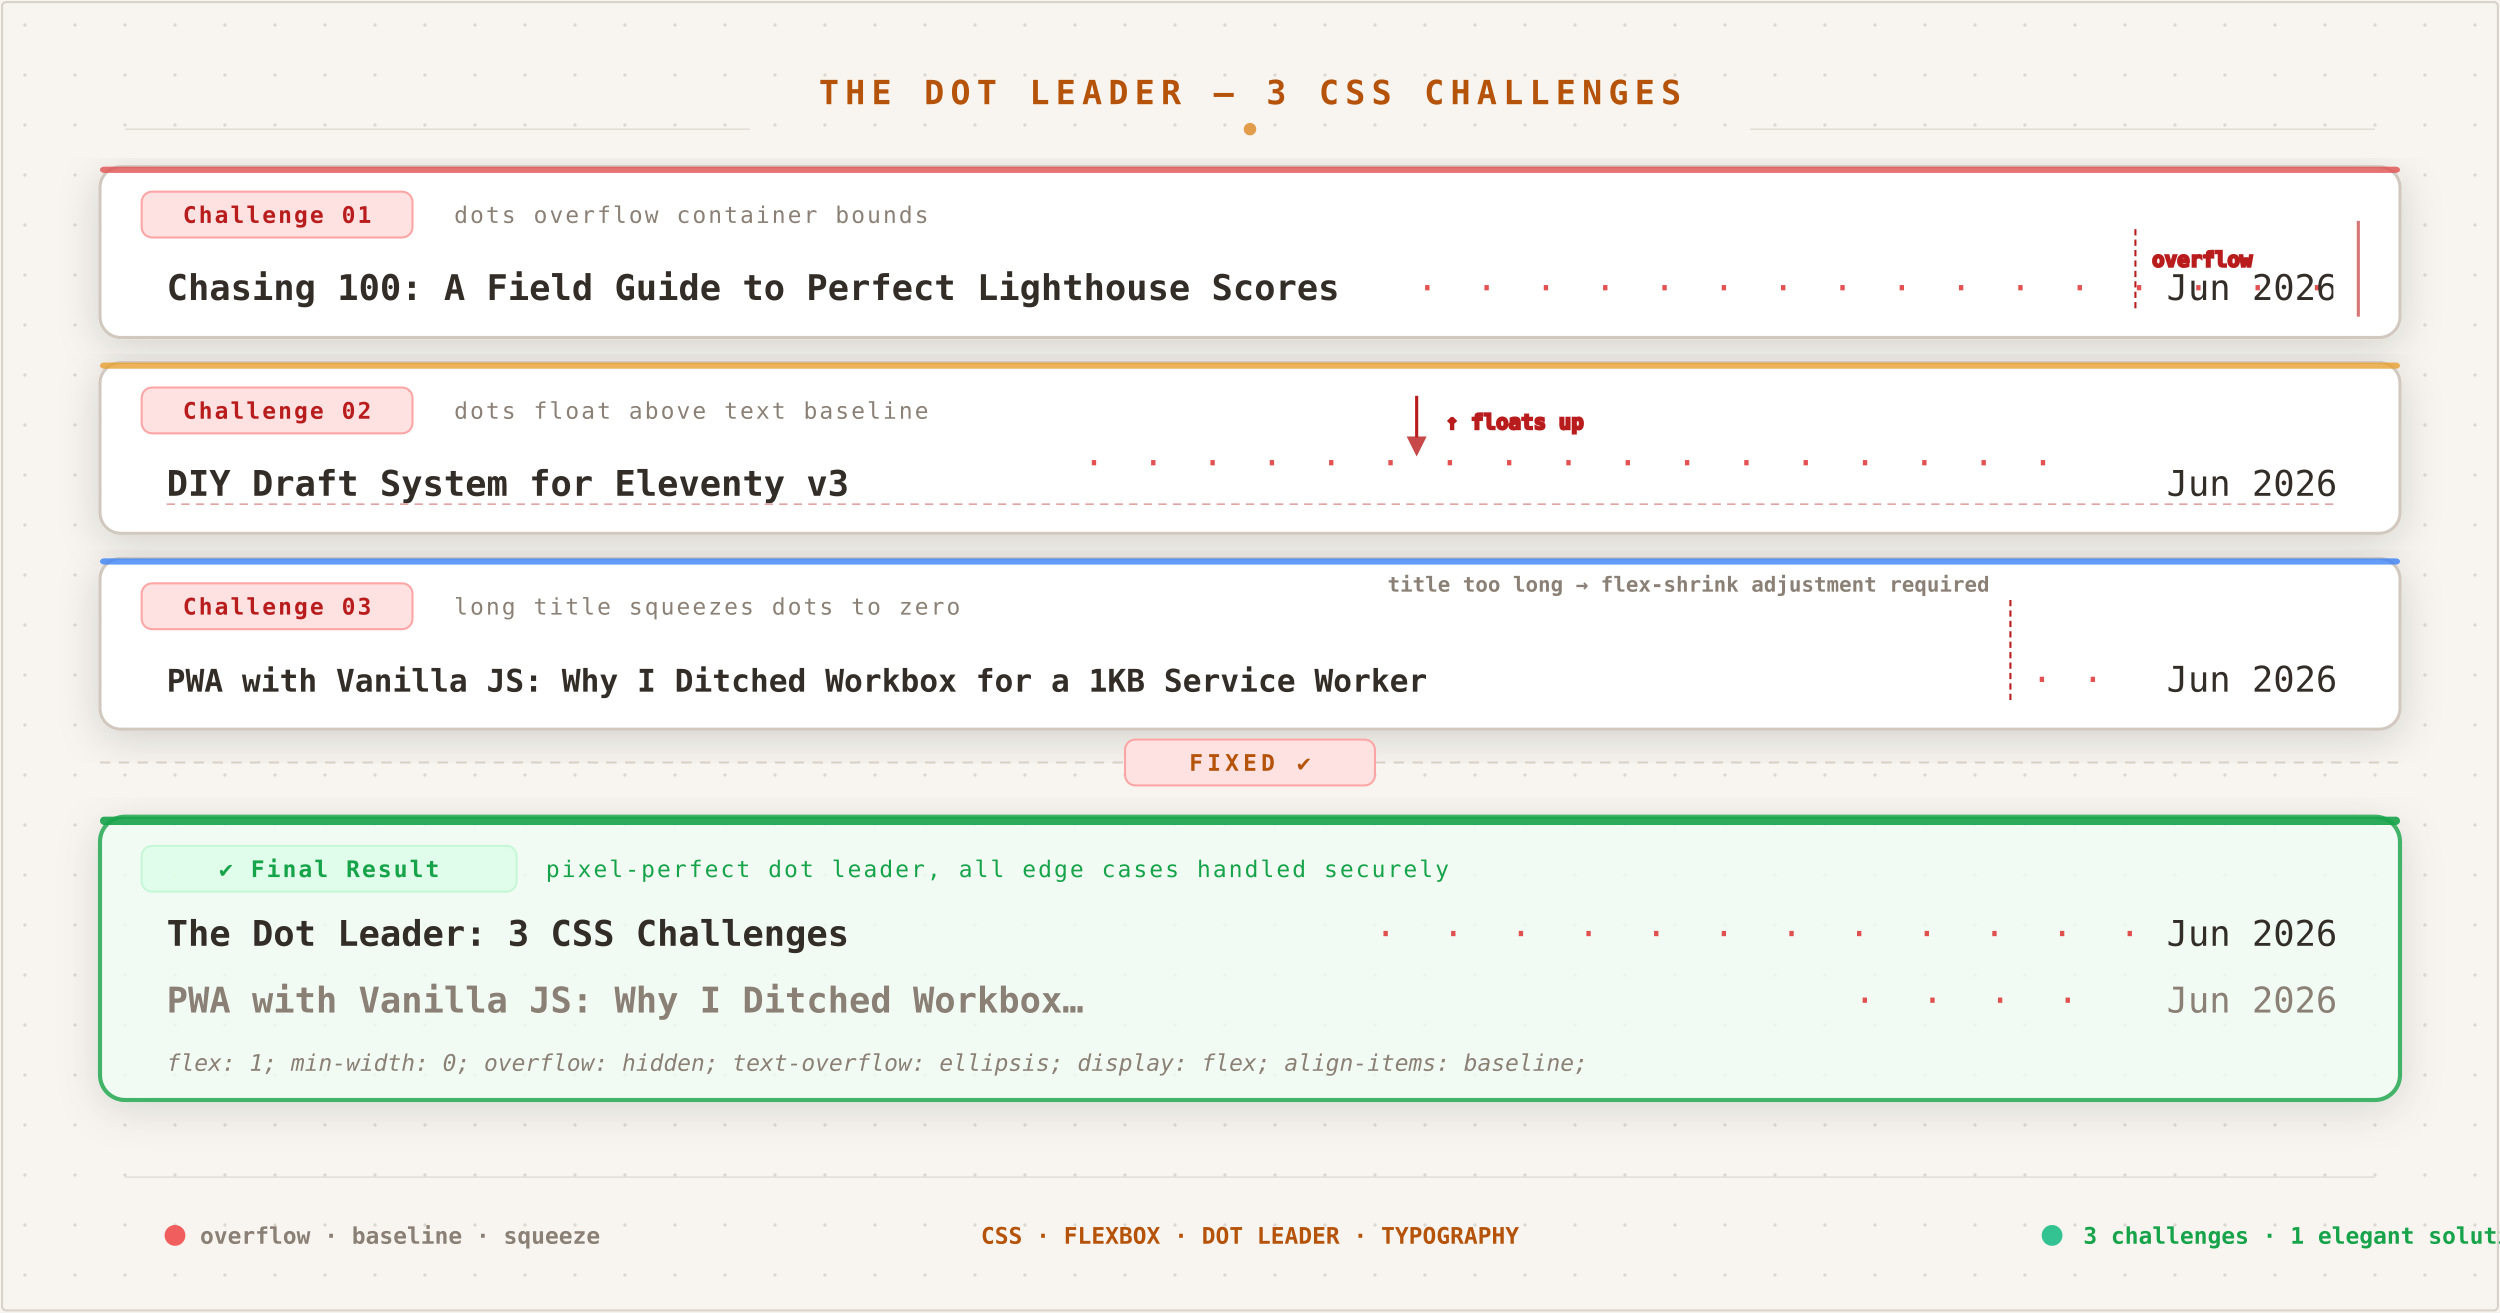
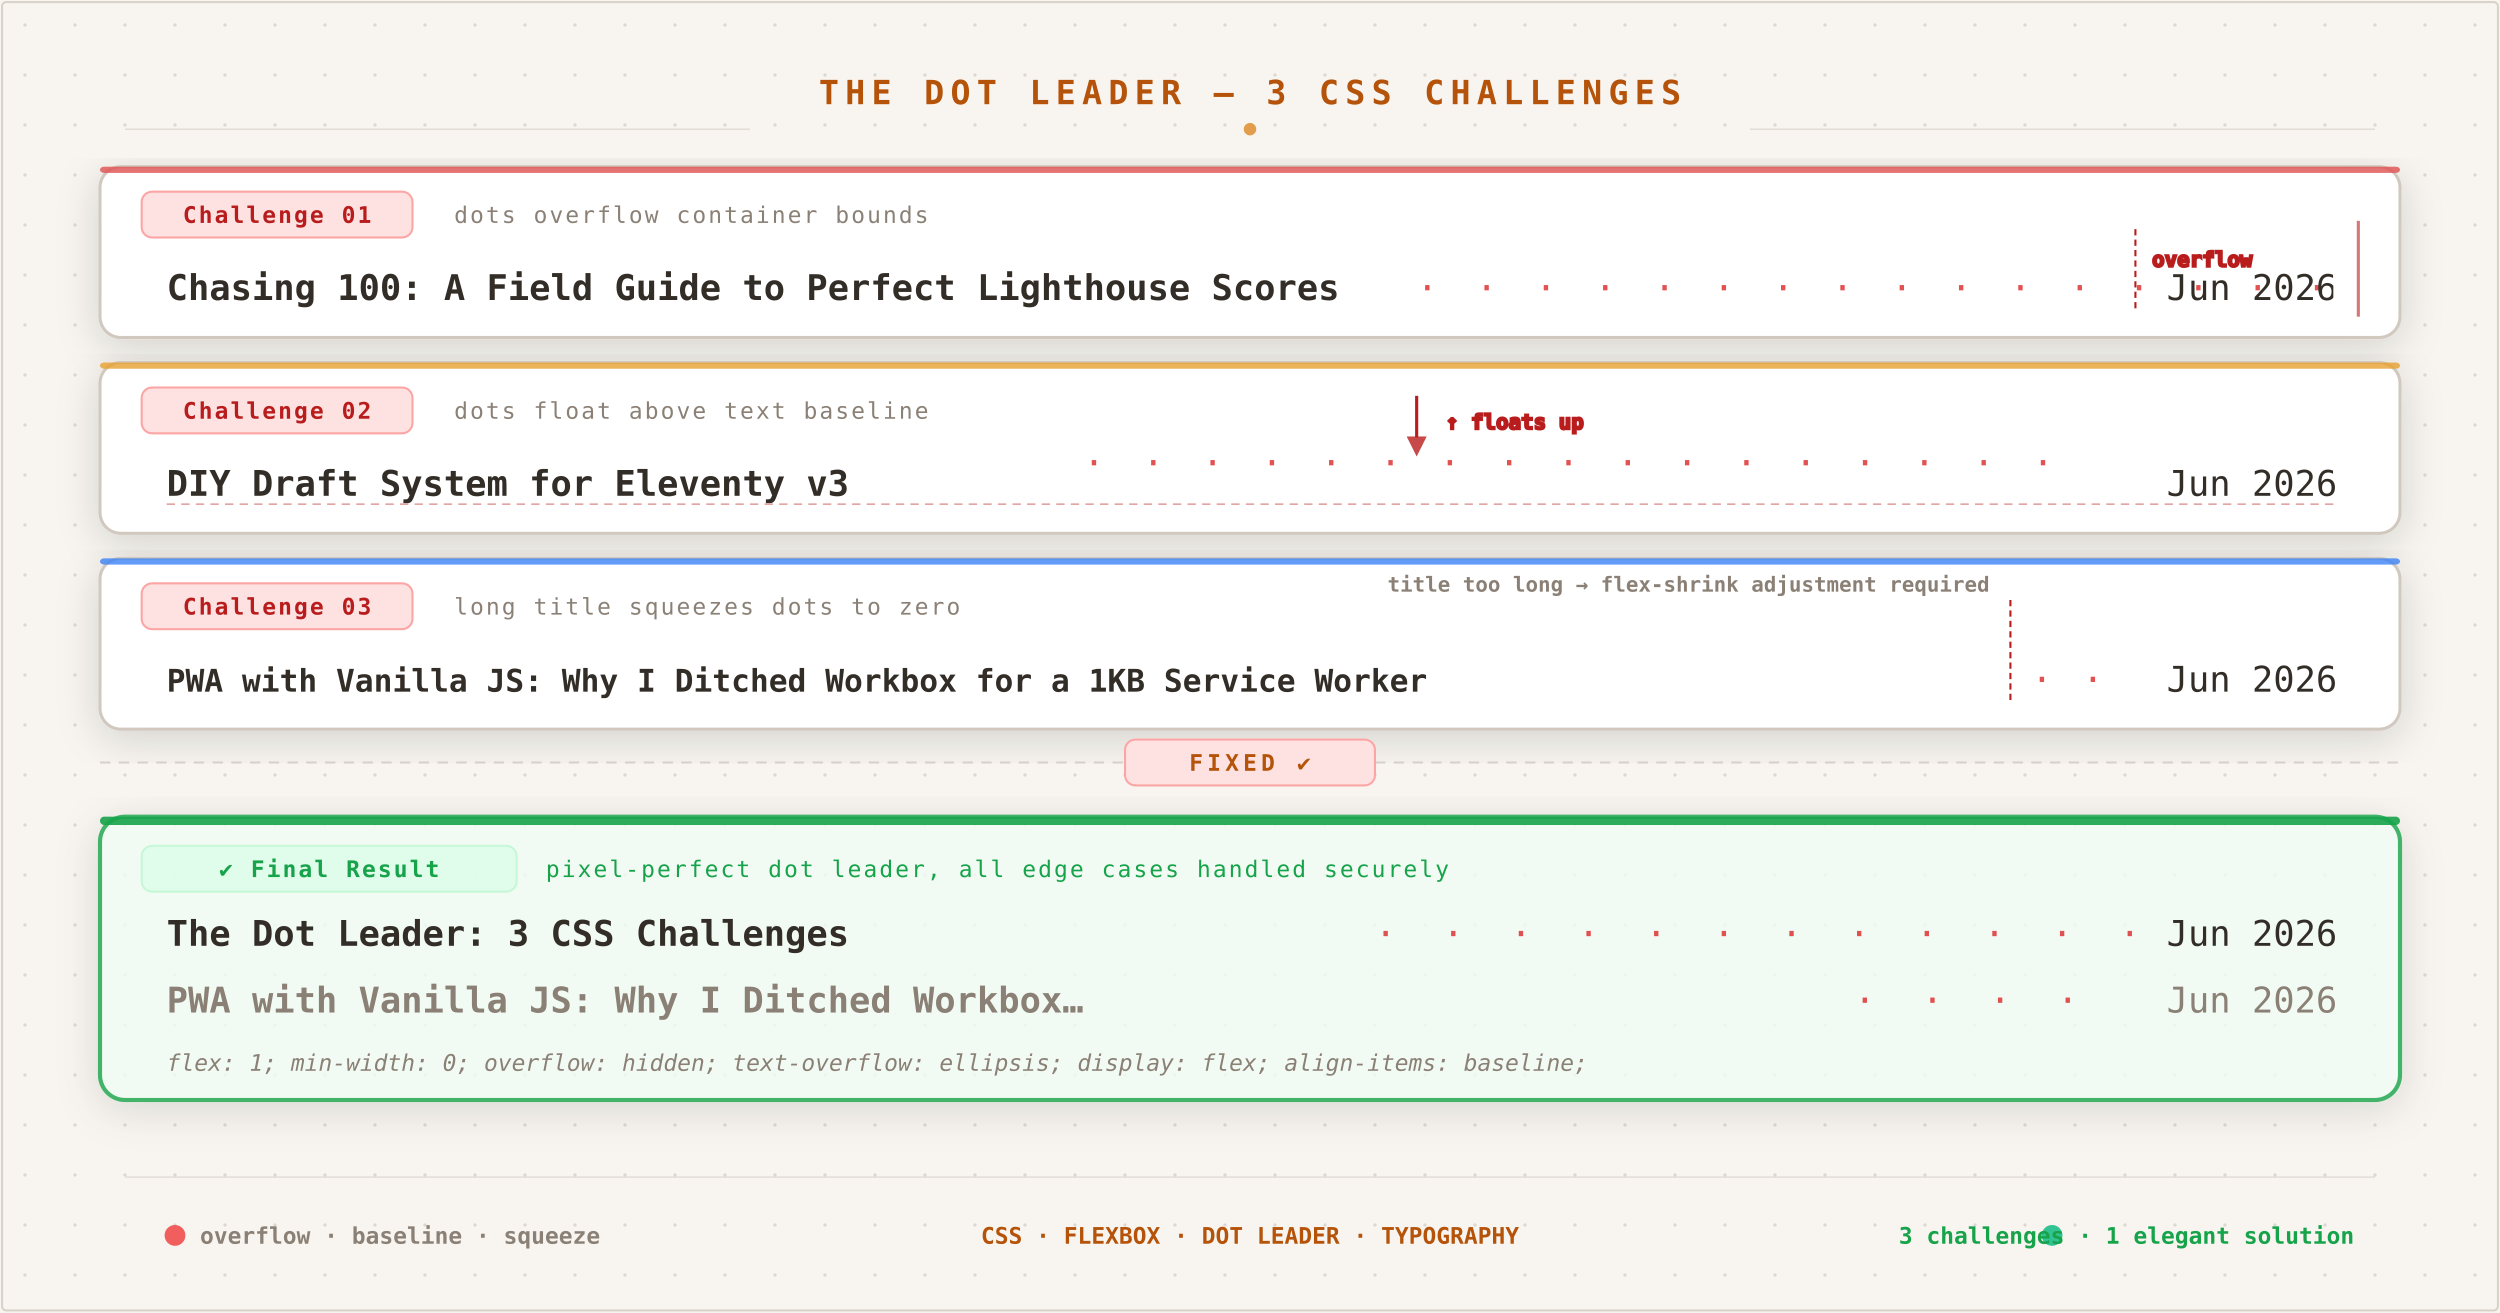
<svg xmlns="http://www.w3.org/2000/svg" viewBox="0 0 1200 630" width="1200" height="630">
  <defs>
    <style>
      .canvas-bg { fill: #f8f5f0; }
      .grid-dots { fill: #332D28; opacity: 0.15; }
      .frame-border { stroke: #D1C9C0; opacity: 0.8; }
      .card-bg-01 { fill: #FFFFFF; stroke: #D1C9C0; }
      .panel-bg-ok { fill: #F0FDF4; stroke: #16A34A; }
      .badge-bg-01 { fill: #FEE2E2; stroke: #FCA5A5; }
      .text-badge-01 { fill: #B91C1C; }
      .text-primary { fill: #332D28; }
      .text-title { fill: #B45309; }
      .text-muted { fill: #8A8075; }
      .text-comment { fill: #8A8075; font-style: italic; }
      .leader-dots-err { fill: #DC2626; opacity: 0.8; }
      .indicator-err { fill: #B91C1C; stroke: #B91C1C; }
      .text-pill-ok { fill: #16A34A; }
      .pill-bg-ok { fill: #DCFCE7; stroke: #BBF7D0; }
      @media (prefers-color-scheme: dark) {
        .canvas-bg { fill: #161616; }
        .grid-dots { fill: #453E38; opacity: 0.3; }
        .frame-border { stroke: #453E38; opacity: 0.6; }
        .card-bg-01 { fill: #2E2924; stroke: #453E38; }
        .panel-bg-ok { fill: #14261C; stroke: #1E462B; }
        .badge-bg-01 { fill: #3A1E1E; stroke: #5A2A2A; }
        .text-badge-01 { fill: #FF8F82; }
        .text-primary { fill: #F8F5F0; }
        .text-title { fill: #F59E0B; }
        .text-muted { fill: #A3978E; }
        .text-comment { fill: #7A6A5C; }
        .leader-dots-err { fill: #F59E0B; opacity: 0.9; }
        .indicator-err { fill: #E07070; stroke: #E05050; }
        .text-pill-ok { fill: #34D399; }
        .pill-bg-ok { fill: #1B3324; stroke: #22543D; }
      }
    </style>
    <pattern id="dots" width="24" height="24" patternUnits="userSpaceOnUse">
      <circle class="grid-dots" cx="12" cy="12" r="0.8" />
    </pattern>
    <filter id="cardShadow" x="-5%" y="-10%" width="110%" height="130%">
      <feDropShadow dx="0" dy="4" stdDeviation="10" flood-color="#000000" flood-opacity="0.15" />
    </filter>
    <clipPath id="rowClip1">
      <rect x="80" y="127" width="1040" height="36" />
    </clipPath>
  </defs>
  <rect class="canvas-bg" width="1200" height="630" />
  <rect width="1200" height="630" fill="url(#dots)" />
  <rect class="frame-border" x="1" y="1" width="1198" height="628" fill="none" stroke-width="1" rx="2" />
  <text class="text-title" x="600" y="50" font-family="'JetBrains Mono', monospace" font-size="16" font-weight="700" text-anchor="middle" letter-spacing="3">THE DOT LEADER — 3 CSS CHALLENGES</text>
  <line class="frame-border" x1="60" y1="62" x2="360" y2="62" stroke-width="0.5" />
  <circle cx="600" cy="62" r="3" fill="#D97706" opacity="0.7" />
  <line class="frame-border" x1="840" y1="62" x2="1140" y2="62" stroke-width="0.5" />
  <rect class="card-bg-01" x="48" y="80" width="1104" height="82" rx="10" stroke-width="1.5" filter="url(#cardShadow)" />
  <rect x="48" y="80" width="1104" height="3" rx="2" fill="#E05050" opacity="0.8" />
  <rect class="badge-bg-01" x="68" y="92" width="130" height="22" rx="5" stroke-width="1" />
  <text class="text-badge-01" x="133" y="107" font-family="'JetBrains Mono', monospace" font-size="11" text-anchor="middle" font-weight="bold" letter-spacing="1">Challenge 01</text>
  <text class="text-muted" x="218" y="107" font-family="'JetBrains Mono', monospace" font-size="11" letter-spacing="1">dots overflow container bounds</text>
  <g clip-path="url(#rowClip1)">
    <text class="text-primary" x="80" y="144" font-family="'JetBrains Mono', monospace" font-size="17" font-weight="bold">Chasing 100: A Field Guide to Perfect Lighthouse Scores</text>
    <text class="leader-dots-err" x="680" y="144" font-family="'JetBrains Mono', monospace" font-size="17" letter-spacing="4">· · · · · · · · · · · · · · · · · · · · · ·</text>
    <text class="text-primary" x="1040" y="144" font-family="'JetBrains Mono', monospace" font-size="17">Jun 2026</text>
  </g>
  <line class="indicator-err" x1="1025" y1="110" x2="1025" y2="148" stroke-width="1" stroke-dasharray="3 2" />
  <text class="indicator-err" x="1033" y="128" font-family="'JetBrains Mono', monospace" font-size="10" font-weight="bold">overflow</text>
  <line class="indicator-err" x1="1132" y1="106" x2="1132" y2="152" stroke-width="1.5" opacity="0.6" />
  <rect class="card-bg-01" x="48" y="174" width="1104" height="82" rx="10" stroke-width="1.5" filter="url(#cardShadow)" />
  <rect x="48" y="174" width="1104" height="3" rx="2" fill="#E8A030" opacity="0.8" />
  <rect class="badge-bg-01" x="68" y="186" width="130" height="22" rx="5" stroke-width="1" />
  <text class="text-badge-01" x="133" y="201" font-family="'JetBrains Mono', monospace" font-size="11" text-anchor="middle" font-weight="bold" letter-spacing="1">Challenge 02</text>
  <text class="text-muted" x="218" y="201" font-family="'JetBrains Mono', monospace" font-size="11" letter-spacing="1">dots float above text baseline</text>
  <g>
    <text class="text-primary" x="80" y="238" font-family="'JetBrains Mono', monospace" font-size="17" font-weight="bold">DIY Draft System for Eleventy v3</text>
    <text class="leader-dots-err" x="520" y="228" font-family="'JetBrains Mono', monospace" font-size="17" letter-spacing="4">· · · · · · · · · · · · · · · · ·</text>
    <text class="text-primary" x="1040" y="238" font-family="'JetBrains Mono', monospace" font-size="17">Jun 2026</text>
  </g>
  <line class="indicator-err" x1="80" y1="242" x2="1120" y2="242" stroke-width="0.8" stroke-dasharray="4 3" opacity="0.4" />
  <line class="indicator-err" x1="680" y1="190" x2="680" y2="210" stroke-width="1.5" />
  <polygon class="indicator-err" points="676,210 680,218 684,210" opacity="0.8" />
  <text class="indicator-err" x="694" y="206" font-family="'JetBrains Mono', monospace" font-size="10" font-weight="bold">↑ floats up</text>
  <rect class="card-bg-01" x="48" y="268" width="1104" height="82" rx="10" stroke-width="1.5" filter="url(#cardShadow)" />
  <rect x="48" y="268" width="1104" height="3" rx="2" fill="#3B82F6" opacity="0.8" />
  <rect class="badge-bg-01" x="68" y="280" width="130" height="22" rx="5" stroke-width="1" />
  <text class="text-badge-01" x="133" y="295" font-family="'JetBrains Mono', monospace" font-size="11" text-anchor="middle" font-weight="bold" letter-spacing="1">Challenge 03</text>
  <text class="text-muted" x="218" y="295" font-family="'JetBrains Mono', monospace" font-size="11" letter-spacing="1">long title squeezes dots to zero</text>
  <g>
    <text class="text-primary" x="80" y="332" font-family="'JetBrains Mono', monospace" font-size="15" font-weight="bold">PWA with Vanilla JS: Why I Ditched Workbox for a 1KB Service Worker</text>
    <text class="leader-dots-err" x="975" y="332" font-family="'JetBrains Mono', monospace" font-size="17" letter-spacing="2">· ·</text>
    <text class="text-primary" x="1040" y="332" font-family="'JetBrains Mono', monospace" font-size="17">Jun 2026</text>
  </g>
  <line class="indicator-err" x1="965" y1="288" x2="965" y2="338" stroke-width="1" stroke-dasharray="3 2" />
  <text class="text-muted" x="955" y="284" font-family="'JetBrains Mono', monospace" font-size="10" text-anchor="end" font-weight="bold">title too long → flex-shrink adjustment required</text>
  <line class="frame-border" x1="48" y1="366" x2="1152" y2="366" stroke-width="1" stroke-dasharray="5 4" />
  <rect class="badge-bg-01" x="540" y="355" width="120" height="22" rx="5" stroke-width="1" />
  <text class="text-title" x="600" y="370" font-family="'JetBrains Mono', monospace" font-size="11" font-weight="bold" text-anchor="middle" letter-spacing="2">FIXED ✔</text>
  <rect class="panel-bg-ok frame-border" x="48" y="392" width="1104" height="136" rx="12" stroke-width="2" filter="url(#cardShadow)" />
  <rect x="48" y="392" width="1104" height="4" rx="2" fill="#16A34A" opacity="0.9" />
  <rect class="pill-bg-ok frame-border" x="68" y="406" width="180" height="22" rx="5" stroke-width="1" />
  <text class="text-pill-ok" x="158" y="421" font-family="'JetBrains Mono', monospace" font-size="11" font-weight="bold" text-anchor="middle" letter-spacing="1">✔ Final Result</text>
  <text class="text-pill-ok" x="262" y="421" font-family="'JetBrains Mono', monospace" font-size="11" letter-spacing="1">pixel-perfect dot leader, all edge cases handled securely</text>
  <text class="text-primary" x="80" y="454" font-family="'JetBrains Mono', monospace" font-size="17" font-weight="bold">The Dot Leader: 3 CSS Challenges</text>
  <text class="leader-dots-err" x="660" y="454" font-family="'JetBrains Mono', monospace" font-size="17" letter-spacing="6">· · · · · · · · · · · ·</text>
  <text class="text-primary" x="1040" y="454" font-family="'JetBrains Mono', monospace" font-size="17">Jun 2026</text>
  <text class="text-muted" x="80" y="486" font-family="'JetBrains Mono', monospace" font-size="17" font-weight="bold">PWA with Vanilla JS: Why I Ditched Workbox…</text>
  <text class="leader-dots-err" x="890" y="486" font-family="'JetBrains Mono', monospace" font-size="17" letter-spacing="6" opacity="0.8">· · · ·</text>
  <text class="text-muted" x="1040" y="486" font-family="'JetBrains Mono', monospace" font-size="17">Jun 2026</text>
  <text class="text-comment" x="80" y="514" font-family="'JetBrains Mono', monospace" font-size="11">flex: 1; min-width: 0; overflow: hidden; text-overflow: ellipsis; display: flex; align-items: baseline;</text>
  <line class="frame-border" x1="60" y1="565" x2="1140" y2="565" stroke-width="0.5" />
  <g font-family="'JetBrains Mono', monospace" font-size="11" font-weight="700">
    <circle cx="84" cy="593" r="5" fill="#EF4444" opacity="0.85" />
    <text class="text-muted" x="96" y="597" font-weight="bold">overflow · baseline · squeeze</text>
    <circle cx="985" cy="593" r="5" fill="#10B981" opacity="0.85" />
-     <text class="text-pill-ok" x="1000" y="597" font-weight="bold" text-anchor="start">3 challenges · 1 elegant solution</text>
+     <text class="text-pill-ok" x="1130" y="597" font-weight="bold" text-anchor="end">3 challenges · 1 elegant solution</text>
  </g>
  <text class="text-title" x="600" y="597" font-family="'JetBrains Mono', monospace" font-size="11" font-weight="bold" text-anchor="middle">CSS · FLEXBOX · DOT LEADER · TYPOGRAPHY</text>
</svg>
